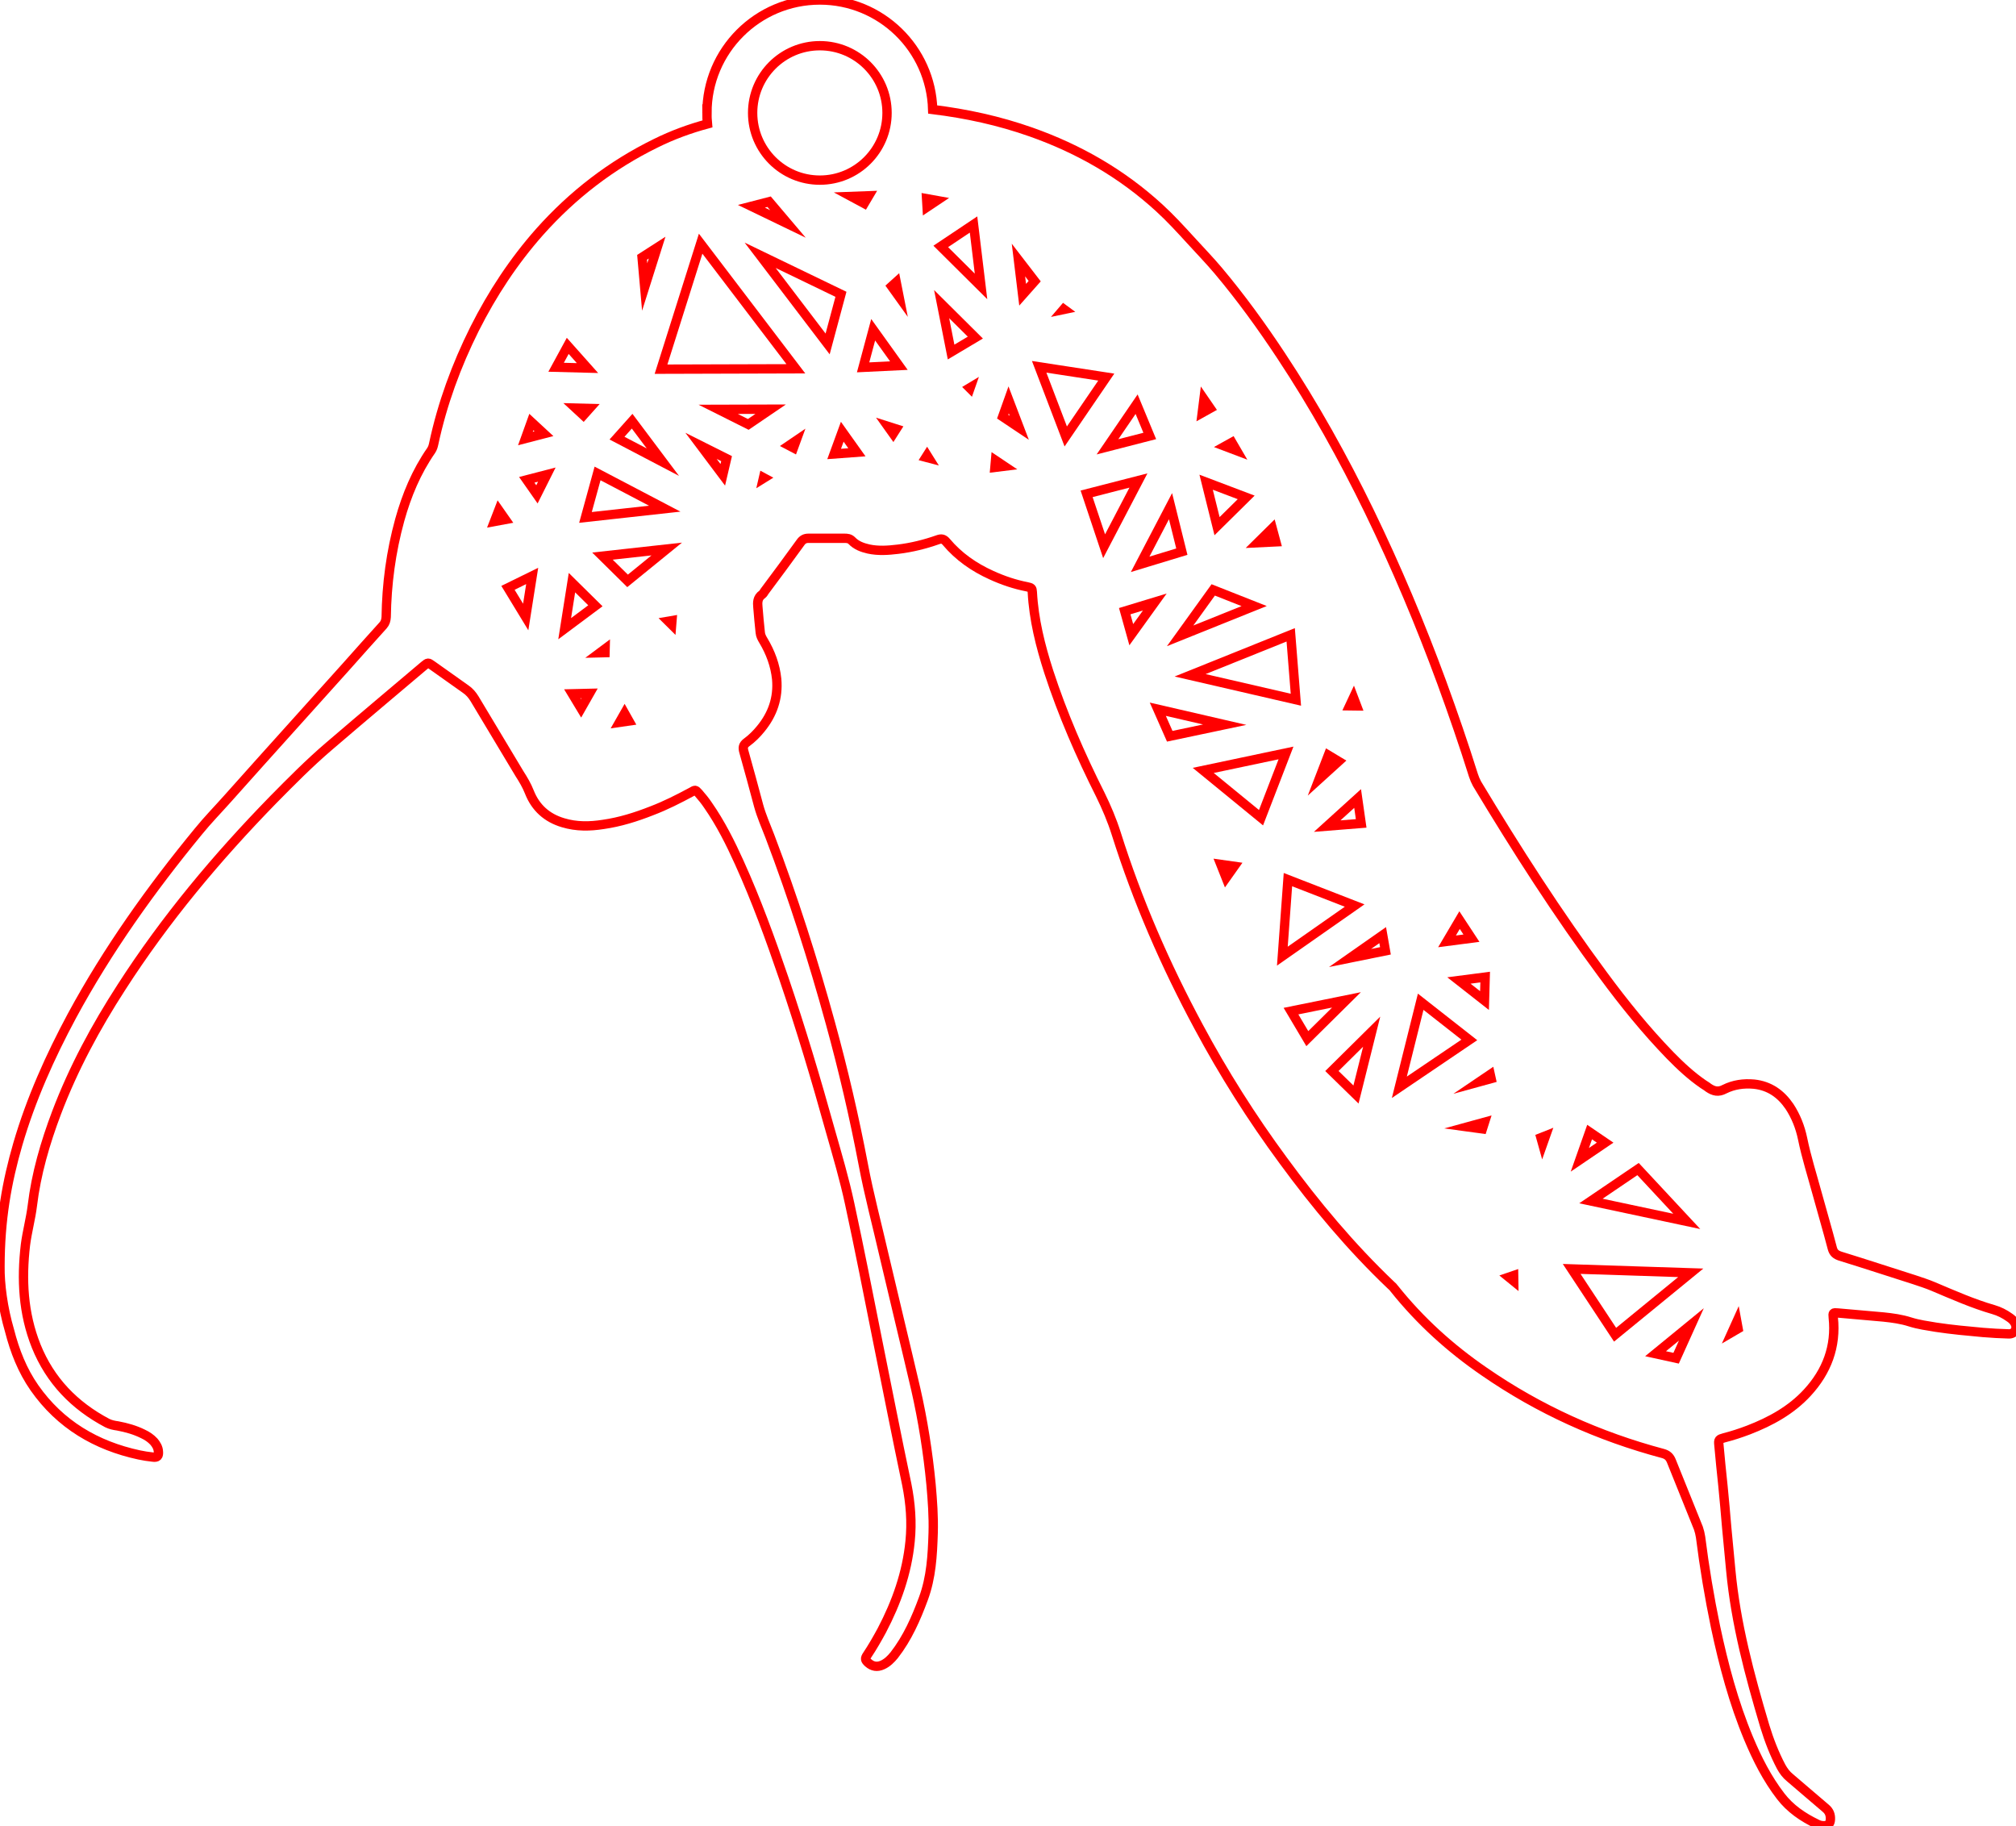
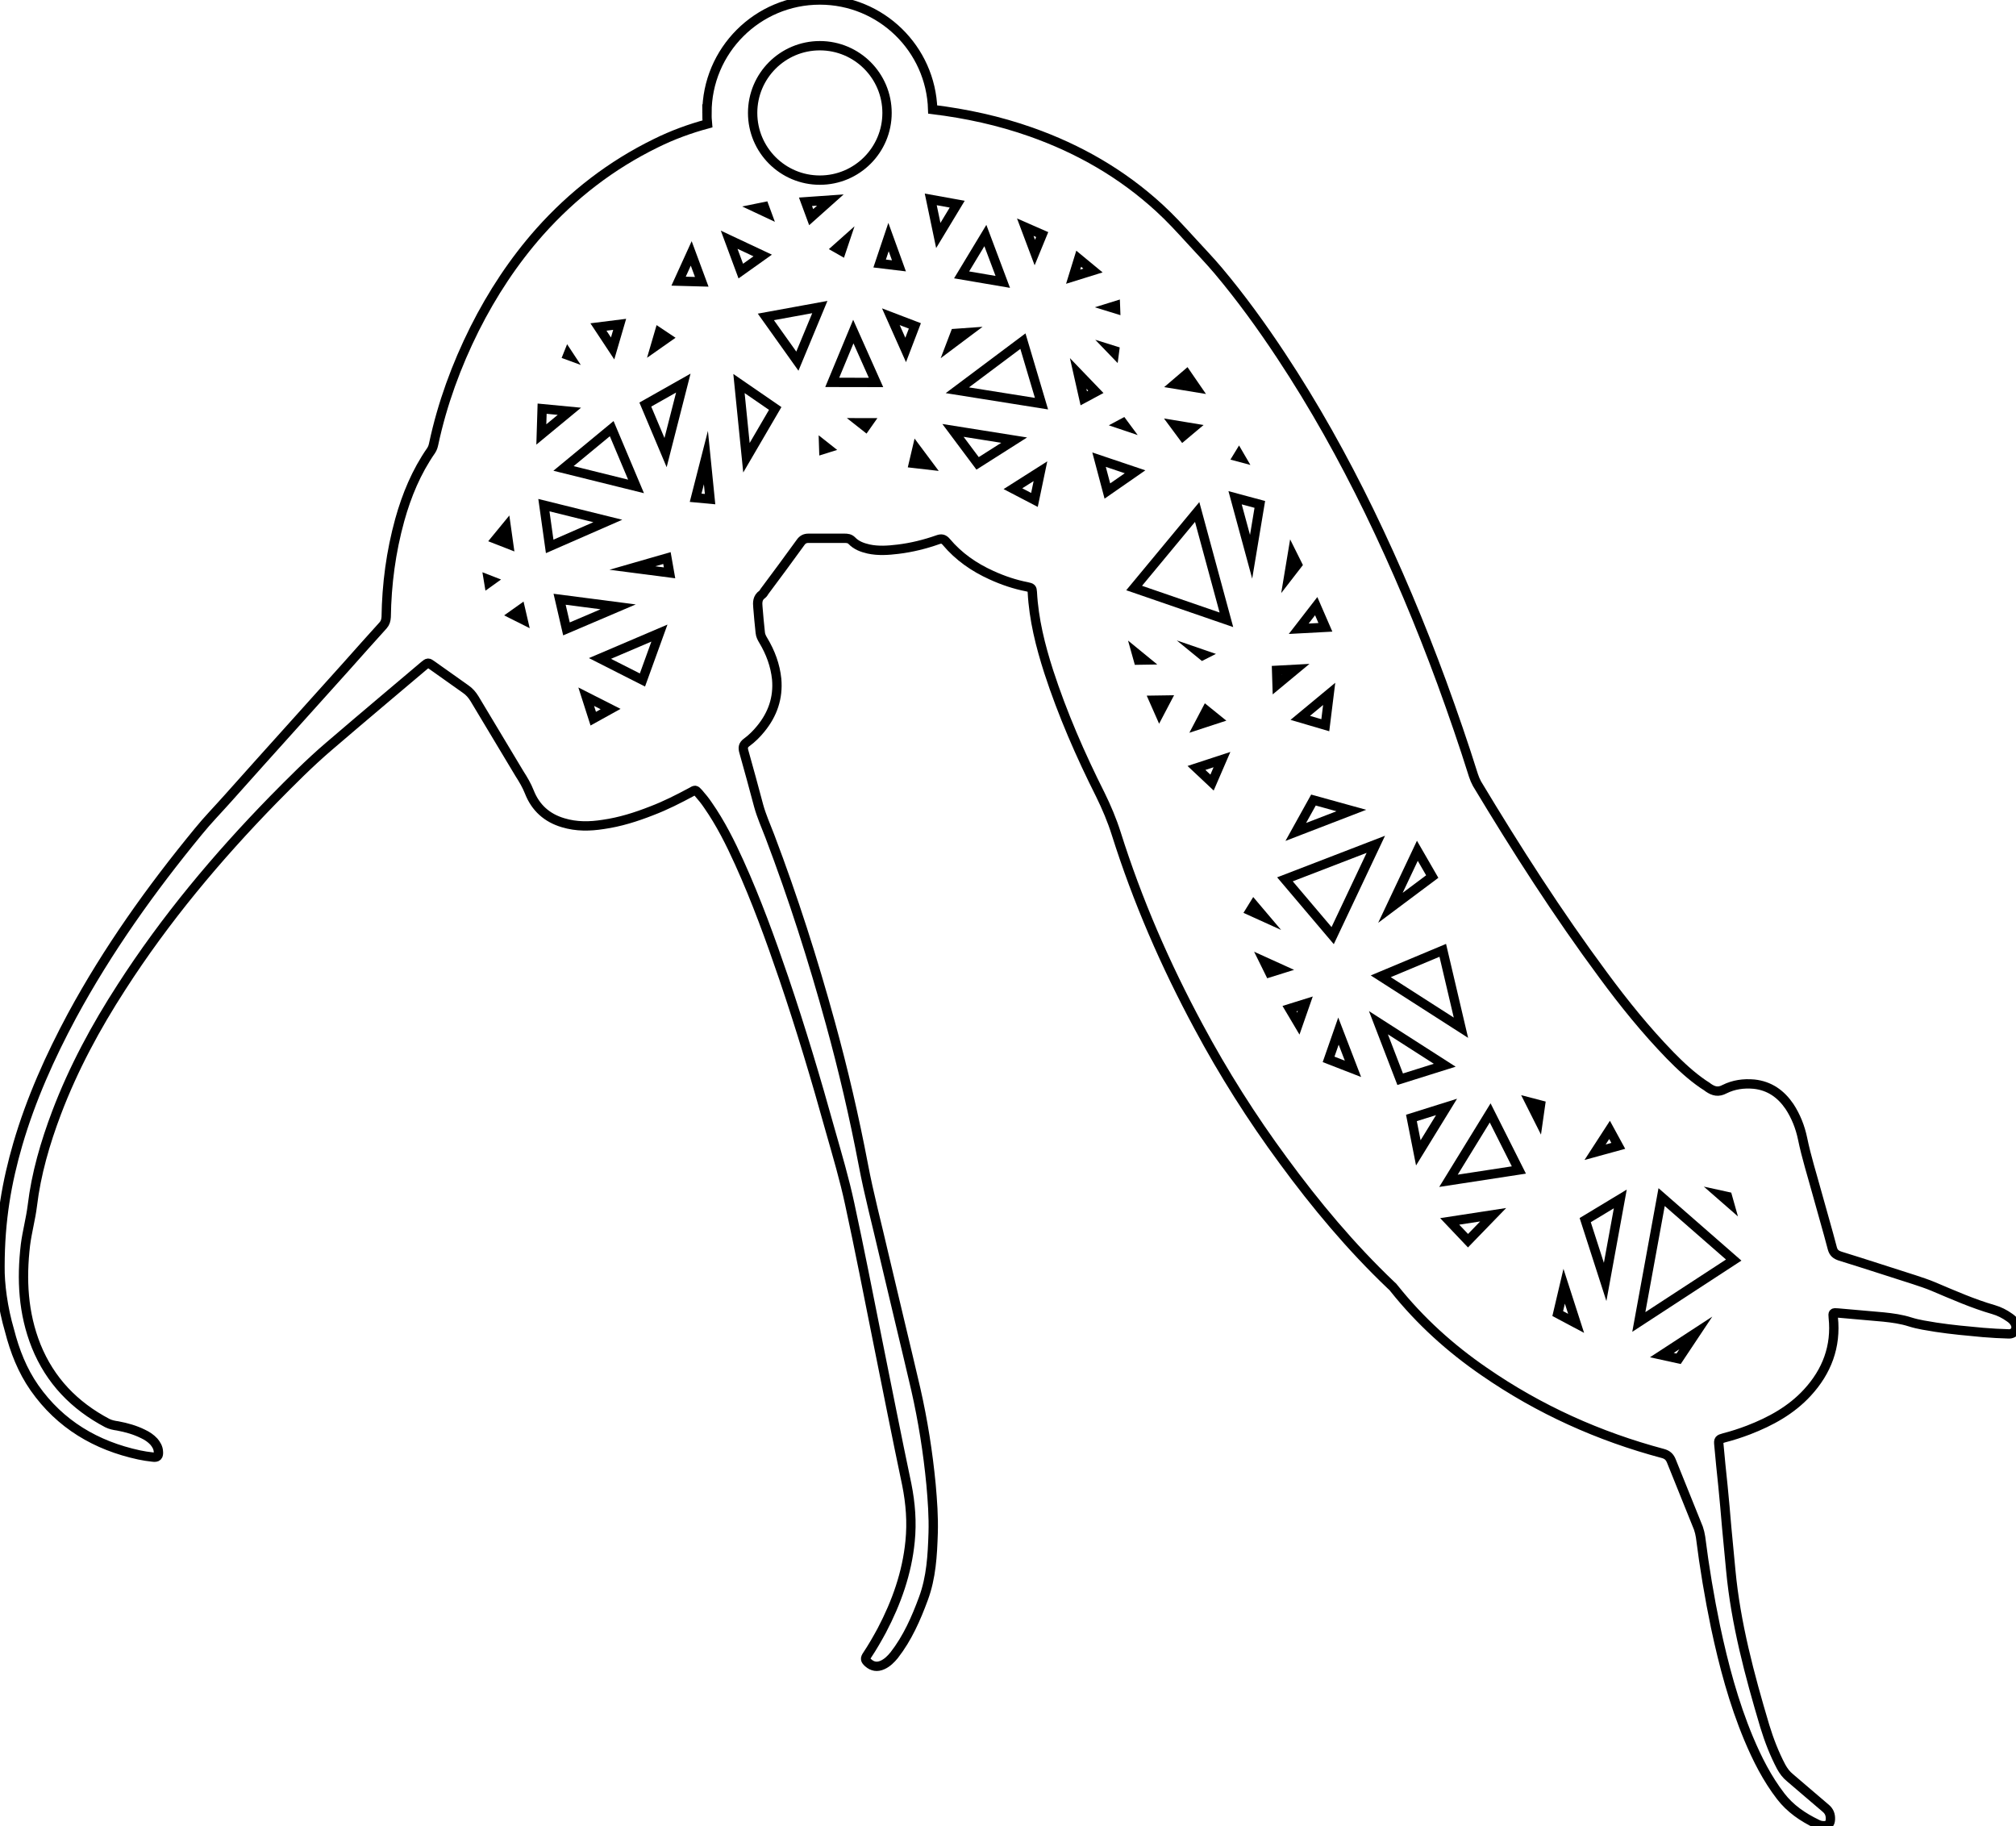
<svg xmlns="http://www.w3.org/2000/svg" version="1.1" width="216" height="195.582" viewBox="20.16,8.904,216,195.582">
-   <g fill="none" fill-rule="nonzero" stroke="#ff0000" stroke-width="1px" stroke-linecap="butt" stroke-linejoin="miter" stroke-miterlimit="10" stroke-dasharray="" stroke-dashoffset="0" font-family="none" font-weight="none" font-size="none" text-anchor="none" style="mix-blend-mode: normal">
-     <path d="M155.269,96.5l-6.191,-5.066l8.867,-1.87z" />
-     <path d="M163.579,90.463l-2.076,1.883l0.98,-2.541z" />
-     <path d="M152.397,101.705l-0.868,1.225l-0.566,-1.427z" />
-     <path d="M165.999,97.111l-3.641,0.291l3.261,-2.958z" />
-     <path d="M151.377,86.534l-5.887,1.241l-1.279,-2.895z" />
-     <path d="M159.005,83.861l-11.333,-2.616l10.777,-4.335z" />
-     <path d="M165.517,84.526l-0.75,-0.01l0.412,-0.881z" />
-     <path d="M165.3,105.911l-7.745,5.421l0.598,-8.198z" />
-     <path d="M154.533,73.829l-7.93,3.189l3.545,-4.921z" />
-     <path d="M141.368,76.894l-0.702,-2.519l3.222,-0.979z" />
-     <path d="M168.6,110.761l-3.795,0.769l3.501,-2.451z" />
-     <path d="M156.859,66.95l-1.95,0.094l1.561,-1.541z" />
-     <path d="M160.229,120.167l-1.749,-2.947l5.946,-1.205z" />
-     <path d="M146.786,68.001l-4.468,1.357l3.256,-6.232z" />
-     <path d="M179.214,116.089l-2.742,-2.151l2.813,-0.366z" />
-     <path d="M177.815,109.407l-2.617,0.34l1.344,-2.277z" />
-     <path d="M153.68,62.187l-3.122,3.083l-1.17,-4.709z" />
-     <path d="M138.457,67.417l-1.874,-5.612l5.552,-1.427z" />
-     <path d="M152.661,57.181l-1.251,-0.474l0.736,-0.41z" />
-     <path d="M143.349,55.606l-4.53,1.164l3.12,-4.568z" />
-     <path d="M177.588,120.305l-7.498,5.074l2.287,-9.162z" />
-     <path d="M165.444,126.155l-2.58,-2.519l4.261,-4.215z" />
-     <path d="M127.761,58.85l-1.005,0.123l0.066,-0.751z" />
-     <path d="M179.924,124.447l-1.257,0.345l1.16,-0.785z" />
-     <path d="M149.822,52.646l-0.851,0.474l0.182,-1.447z" />
-     <path d="M129.368,54.729l-1.779,-1.189l0.64,-1.798z" />
-     <path d="M178.988,129.838l-1.595,-0.218l1.823,-0.5z" />
-     <path d="M119.658,57.965l-0.288,-0.076l0.121,-0.191z" />
-     <path d="M138.689,49.301l-4.342,6.359l-2.847,-7.462z" />
-     <path d="M185.447,131.446l-0.186,-0.666l0.49,-0.195z" />
-     <path d="M124.088,50.492l-0.035,-0.035l0.06,-0.036z" />
-     <path d="M111.97,57.354l-2.438,0.181l0.87,-2.383z" />
-     <path d="M134.169,42.05l-0.073,0.015l0.036,-0.042z" />
-     <path d="M116.47,48.071l-3.835,0.185l1.08,-4.027z" />
-     <path d="M116.18,54.857l-0.323,0.507l-0.561,-0.788z" />
-     <path d="M192.139,131.309l-2.711,1.839l1.047,-2.971z" />
-     <path d="M200.886,139.746l-10.269,-2.185l5.047,-3.422z" />
-     <path d="M116.488,40.684l-0.797,-1.111l0.49,-0.442z" />
-     <path d="M102.02,60.105l-0.071,0.044l0.017,-0.073z" />
-     <path d="M125.27,39.586l-4.314,-4.284l3.512,-2.348z" />
-     <path d="M105.172,56.879l-0.478,-0.251l0.758,-0.516z" />
-     <path d="M100.331,54.369l-3.222,-1.615l5.622,-0.016z" />
-     <path d="M124.661,45.069l-2.598,1.546l-1.014,-5.133z" />
-     <path d="M92.122,75.807l-0.358,-0.355l0.392,-0.067z" />
-     <path d="M182.345,146.147l-0.525,-0.427l0.516,-0.176z" />
-     <path d="M131.02,39.023l-1.291,1.455l-0.45,-3.717z" />
-     <path d="M83.952,73.798l-3.29,2.453l0.779,-4.93z" />
-     <path d="M87.399,71.13l-2.689,-2.652l6.886,-0.761z" />
-     <path d="M105.431,48.41l-14.447,0.042l4.245,-13.443z" />
-     <path d="M82.415,84.784l-0.941,-1.559l1.853,-0.044z" />
-     <path d="M87.544,86.142l-1.015,0.146l0.552,-0.969z" />
-     <path d="M120.542,30.383l-1.052,0.703l-0.054,-0.902z" />
-     <path d="M98.007,58.037l-0.405,1.732l-2.33,-3.103z" />
-     <path d="M201.313,145.254l-8.108,6.632l-4.652,-7.049z" />
-     <path d="M110.261,40.431l-1.427,5.317l-7.229,-9.496z" />
-     <path d="M84.983,78.821l-0.558,0.013l0.568,-0.424z" />
-     <path d="M91.383,63.395l-8.494,0.938l1.295,-4.711z" />
-     <path d="M91.181,58.412l-4.913,-2.574l1.62,-1.813z" />
-     <path d="M112.753,30.7l-1.399,-0.754l1.887,-0.07z" />
-     <path d="M78.44,55.366l-1.985,0.514l0.633,-1.765z" />
-     <path d="M199.743,154.403l-2.201,-0.483l3.836,-3.138z" />
-     <path d="M206.385,151.235l-0.641,0.374l0.505,-1.119z" />
-     <path d="M76.486,75l-1.9,-3.124l2.595,-1.274z" />
-     <path d="M77.689,61.863l-1.091,-1.558l2.151,-0.557z" />
-     <path d="M104.581,32.892l-3.914,-1.89l1.897,-0.491z" />
-     <path d="M83.315,52.66l-0.65,0.728l-0.828,-0.766z" />
-     <path d="M74.3,64.555l-1.167,0.216l0.468,-1.214z" />
-     <path d="M89.233,39.651l-0.281,-3.183l1.614,-1.036z" />
-     <path d="M83.106,48.333l-3.363,-0.087l1.246,-2.291z" />
+   <g fill="none" fill-rule="nonzero" stroke="#000000" stroke-width="1px" stroke-linecap="butt" stroke-linejoin="miter" stroke-miterlimit="10" stroke-dasharray="" stroke-dashoffset="0" font-family="none" font-weight="none" font-size="none" text-anchor="none" style="mix-blend-mode: normal">
+     <path d="M150.021,92.739l-1.668,-1.568l2.733,-0.895z" />
+     <path d="M150.523,85.914l-1.916,0.627l0.802,-1.527z" />
+     <path d="M144.389,85.282l-0.604,-1.368l1.333,-0.02z" />
+     <path d="M156.988,82.253l-0.049,-1.54l2.039,-0.11z" />
+     <path d="M142.78,79.609l-0.653,0.01l-0.197,-0.705z" />
+     <path d="M162.156,86.593l-2.683,-0.789l3.099,-2.569z" />
+     <path d="M164.946,95.731l-5.953,2.294l1.895,-3.416z" />
+     <path d="M149.159,79.041l-0.156,0.079l-0.28,-0.229z" />
+     <path d="M162.946,109.133l-5.113,-6.031l9.737,-3.752z" />
+     <path d="M155.599,107.147l-1.487,-0.675l0.385,-0.625z" />
+     <path d="M157.413,112.713l-1.222,0.382l-0.594,-1.205z" />
+     <path d="M162.167,76.106l-2.859,0.153l1.874,-2.422z" />
+     <path d="M151.56,75.3l-9.886,-3.405l6.754,-8.145z" />
+     <path d="M173.614,102.805l-4.482,3.351l2.888,-6.111z" />
+     <path d="M159.171,69.376l-0.922,1.191l0.379,-2.28z" />
+     <path d="M130.994,62.458l-2.306,-1.202l2.949,-1.873z" />
+     <path d="M159.272,118.555l-0.949,-1.6l1.691,-0.528z" />
+     <path d="M155.14,62.938l-0.934,5.612l-1.715,-6.324z" />
+     <path d="M141.774,59.444l-2.967,2.06l-0.892,-3.359z" />
+     <path d="M153.087,57.913l-0.32,-0.086l0.138,-0.226z" />
+     <path d="M140.706,54.527l-0.492,-0.166l0.264,-0.142z" />
+     <path d="M165.121,123.403l-2.612,-1.015l1.057,-3.028z" />
+     <path d="M147.961,54.749l-1.056,0.887l-0.895,-1.208z" />
+     <path d="M174.953,123.017l-4.775,1.499l-2.329,-6.053z" />
+     <path d="M176.689,118.998l-8.591,-5.508l6.644,-2.782z" />
+     <path d="M172.122,132.405l-0.738,-3.74l3.762,-1.181z" />
+     <path d="M119.644,58.722l-1.606,-0.185l0.352,-1.494z" />
+     <path d="M148.295,50.426l-2.259,-0.372l1.261,-1.079z" />
+     <path d="M137.572,50.877l-1.293,0.694l-0.602,-2.664z" />
+     <path d="M128.822,56.053l-3.919,2.489l-2.638,-3.531z" />
+     <path d="M131.749,52.145l-9.017,-1.435l7.026,-5.262z" />
+     <path d="M185.211,127.279l-0.216,1.518l-0.911,-1.812z" />
+     <path d="M108.804,56.907l-0.384,0.12l-0.014,-0.434z" />
+     <path d="M139.58,46.472l-0.03,0.23l-0.329,-0.342z" />
+     <path d="M139.683,41.982l-0.527,-0.163l0.515,-0.16z" />
+     <path d="M113.206,54.194l-0.308,0.439l-0.559,-0.441z" />
+     <path d="M122.033,45.837l0.463,-1.212l1.276,-0.091z" />
+     <path d="M182.897,134.239l-7.543,1.157l4.467,-7.271z" />
+     <path d="M114.019,49.875l-4.692,-0.009l2.26,-5.444z" />
+     <path d="M127.6,39.101l-4.411,-0.751l2.546,-4.214z" />
+     <path d="M118.181,43.815l-0.985,2.577l-1.587,-3.559z" />
+     <path d="M177.446,141.813l-1.962,-2.067l4.658,-0.714z" />
+     <path d="M193.547,131.655l-2.486,0.682l1.552,-2.394z" />
+     <path d="M85.582,84.862l-1.859,1.029l-0.755,-2.354z" />
+     <path d="M137.265,37.883l-2.125,0.662l0.594,-1.926z" />
+     <path d="M96.24,62.372l-1.548,-0.144l1.101,-4.307z" />
+     <path d="M91.897,70.269l-3.984,-0.516l3.706,-1.067z" />
+     <path d="M103.218,52.662l-3.082,5.278l-0.8,-7.95z" />
+     <path d="M205.249,137.086l0.182,0.644l-0.923,-0.806z" />
+     <path d="M116.475,37.382l-2.067,-0.249l0.951,-2.834z" />
+     <path d="M88.993,81.748l-4.552,-2.307l6.371,-2.717z" />
+     <path d="M131.823,34.032l-0.79,1.924l-1.021,-2.717z" />
+     <path d="M105.593,47.593l-3.377,-4.74l5.783,-1.056z" />
+     <path d="M86.393,73.912l-5.54,2.362l-0.735,-3.175z" />
+     <path d="M110.305,35.779l-0.485,-0.277l0.824,-0.734z" />
+     <path d="M91.47,57.388l-2.169,-5.145l4.072,-2.301z" />
+     <path d="M122.718,30.775l-2.027,3.355l-0.808,-3.866z" />
+     <path d="M95.348,39.092l-2.482,-0.068l1.354,-2.974z" />
+     <path d="M192.139,146.233l-2.135,-6.624l3.759,-2.269z" />
+     <path d="M91.655,45.097l-1.29,0.905l0.432,-1.477z" />
+     <path d="M85.283,64.713l-6.228,2.724l-0.621,-4.42z" />
+     <path d="M189.03,150.668l-1.97,-1.047l0.689,-2.929z" />
+     <path d="M101.878,36.273l-2.348,1.671l-1.245,-3.359z" />
+     <path d="M72.802,71.114l-0.267,0.191l-0.052,-0.315z" />
+     <path d="M107.071,32.166l-0.608,-1.646l2.663,-0.187z" />
+     <path d="M102.292,31.694l-1.032,-0.484l0.794,-0.161z" />
+     <path d="M88.309,61.012l-7.774,-1.926l5.165,-4.264z" />
+     <path d="M76.188,75.276l-1.045,-0.524l0.793,-0.564z" />
+     <path d="M205.914,143.888l-10.167,6.632l2.444,-13.378z" />
+     <path d="M81.167,52.963l-3.008,2.483l0.086,-2.763z" />
+     <path d="M81.134,47.008l-0.144,-0.053l0.041,-0.103z" />
+     <path d="M74.66,67.202l-1.368,-0.534l1.104,-1.344z" />
+     <path d="M85.798,46.231l-1.518,-2.298l2.273,-0.285z" />
+     <path d="M200.011,154.462l-1.796,-0.394l3.64,-2.375z" />
    <path d="M95.904,21c0,-6.68 5.416,-12.096 12.096,-12.096c6.558,0 11.897,5.219 12.091,11.729c3.581,0.438 7.11,1.202 10.548,2.417c5.121,1.809 9.733,4.459 13.733,8.128c1.198,1.096 2.268,2.268 3.363,3.465c0.994,1.096 2.013,2.14 2.956,3.261c2.421,2.879 4.637,5.937 6.726,9.096c3.542,5.351 6.65,10.93 9.453,16.689c2.905,5.988 5.478,12.103 7.771,18.345c1.198,3.287 2.344,6.599 3.389,9.937c0.102,0.306 0.229,0.612 0.382,0.892c4.23,7.032 8.637,13.912 13.529,20.511c2.217,3.007 4.561,5.911 7.16,8.586c1.096,1.121 2.242,2.191 3.542,3.083c0.178,0.127 0.382,0.229 0.561,0.382c0.561,0.382 1.07,0.51 1.733,0.153c0.968,-0.484 2.038,-0.637 3.159,-0.535c1.656,0.178 2.879,1.045 3.796,2.395c0.688,1.045 1.147,2.217 1.401,3.44c0.408,1.987 1.019,3.898 1.554,5.86c0.535,1.962 1.121,3.924 1.631,5.886c0.127,0.484 0.382,0.688 0.841,0.841c2.65,0.815 5.274,1.682 7.924,2.522c0.688,0.229 1.401,0.459 2.064,0.739c2.115,0.892 4.23,1.834 6.446,2.471c0.612,0.178 1.172,0.459 1.707,0.841c0.229,0.153 0.459,0.357 0.586,0.612c0.306,0.561 -0.025,1.172 -0.662,1.147c-0.917,-0.025 -1.834,-0.076 -2.752,-0.153c-1.682,-0.153 -3.363,-0.306 -5.045,-0.561c-0.917,-0.153 -1.86,-0.28 -2.752,-0.561c-0.943,-0.306 -1.911,-0.433 -2.879,-0.535c-1.631,-0.153 -3.287,-0.28 -4.917,-0.433c-0.484,-0.051 -0.51,0 -0.459,0.484c0.331,3.108 -0.688,5.784 -2.777,8.051c-1.733,1.885 -3.924,3.083 -6.293,4c-0.866,0.331 -1.733,0.612 -2.624,0.841c-0.561,0.153 -0.612,0.204 -0.561,0.739c0.127,1.452 0.28,2.93 0.433,4.382c0.153,1.503 0.28,3.007 0.408,4.51c0.153,1.529 0.28,3.032 0.433,4.561c0.535,5.707 2.013,11.211 3.643,16.689c0.459,1.503 1.019,2.956 1.758,4.357c0.255,0.459 0.535,0.841 0.943,1.172c1.299,1.096 2.573,2.217 3.847,3.287c0.382,0.331 0.51,0.713 0.484,1.198c-0.025,0.459 -0.255,0.662 -0.713,0.662c-0.28,0 -0.535,-0.076 -0.764,-0.204c-1.478,-0.713 -2.828,-1.631 -3.847,-2.956c-1.452,-1.885 -2.522,-4 -3.44,-6.191c-1.605,-3.847 -2.675,-7.873 -3.542,-11.95c-0.662,-3.185 -1.198,-6.395 -1.605,-9.631c-0.051,-0.331 -0.127,-0.637 -0.229,-0.943c-0.968,-2.395 -1.936,-4.79 -2.905,-7.211c-0.178,-0.433 -0.433,-0.662 -0.892,-0.79c-6.879,-1.834 -13.275,-4.714 -19.135,-8.765c-3.643,-2.497 -6.879,-5.427 -9.631,-8.867c-0.102,-0.153 -0.229,-0.28 -0.382,-0.408c-4.28,-4.077 -8.051,-8.586 -11.542,-13.351c-3.363,-4.561 -6.395,-9.351 -9.071,-14.345c-3.567,-6.625 -6.548,-13.478 -8.816,-20.663c-0.459,-1.452 -1.045,-2.828 -1.707,-4.179c-2.14,-4.255 -4.051,-8.637 -5.529,-13.173c-0.892,-2.777 -1.605,-5.605 -1.758,-8.535c-0.025,-0.408 -0.076,-0.459 -0.561,-0.561c-1.325,-0.255 -2.599,-0.688 -3.822,-1.248c-1.86,-0.841 -3.516,-1.987 -4.841,-3.567c-0.28,-0.331 -0.535,-0.357 -0.892,-0.229c-1.376,0.484 -2.803,0.841 -4.28,1.019c-1.045,0.127 -2.115,0.204 -3.159,-0.025c-0.662,-0.153 -1.299,-0.382 -1.784,-0.892c-0.229,-0.229 -0.484,-0.255 -0.79,-0.255c-1.274,0 -2.573,0 -3.847,0c-0.382,0 -0.637,0.127 -0.866,0.459c-1.274,1.758 -2.548,3.491 -3.847,5.223c-0.076,0.127 -0.153,0.255 -0.255,0.331c-0.51,0.357 -0.51,0.866 -0.459,1.376c0.076,0.917 0.153,1.834 0.255,2.726c0.025,0.306 0.178,0.586 0.331,0.841c0.764,1.274 1.274,2.65 1.427,4.128c0.178,2.013 -0.433,3.771 -1.707,5.325c-0.433,0.535 -0.943,1.045 -1.503,1.452c-0.382,0.28 -0.433,0.561 -0.306,0.994c0.535,1.911 1.07,3.847 1.58,5.784c0.306,1.121 0.79,2.191 1.198,3.261c2.497,6.574 4.637,13.275 6.497,20.052c1.376,4.994 2.548,10.039 3.516,15.109c0.612,3.261 1.478,6.472 2.217,9.707c1.121,4.79 2.293,9.58 3.414,14.396c0.764,3.363 1.299,6.752 1.631,10.192c0.153,1.733 0.28,3.465 0.229,5.198c-0.076,2.395 -0.204,4.765 -1.045,7.032c-0.79,2.14 -1.707,4.23 -3.134,6.064c-0.357,0.433 -0.739,0.815 -1.248,1.045c-0.561,0.255 -1.07,0.178 -1.529,-0.229c-0.331,-0.306 -0.382,-0.433 -0.102,-0.841c0.561,-0.841 1.07,-1.733 1.554,-2.624c1.58,-3.007 2.701,-6.166 3.032,-9.555c0.204,-2.038 0.051,-4.051 -0.357,-6.089c-1.096,-5.198 -2.115,-10.395 -3.159,-15.568c-0.968,-4.841 -1.911,-9.682 -2.956,-14.498c-0.561,-2.624 -1.325,-5.198 -2.064,-7.797c-1.529,-5.503 -3.159,-10.956 -4.994,-16.358c-1.427,-4.179 -2.93,-8.332 -4.765,-12.383c-0.968,-2.14 -2.013,-4.23 -3.363,-6.166c-0.306,-0.459 -0.662,-0.892 -1.019,-1.299c-0.331,-0.357 -0.331,-0.357 -0.764,-0.102c-1.376,0.739 -2.777,1.452 -4.255,2.013c-1.682,0.662 -3.389,1.198 -5.172,1.452c-1.452,0.229 -2.879,0.255 -4.306,-0.178c-1.733,-0.51 -2.956,-1.605 -3.618,-3.287c-0.28,-0.713 -0.662,-1.35 -1.07,-1.987c-1.605,-2.675 -3.21,-5.351 -4.816,-8.026c-0.255,-0.408 -0.535,-0.739 -0.943,-1.019c-1.198,-0.841 -2.395,-1.707 -3.593,-2.548c-0.433,-0.306 -0.433,-0.306 -0.841,0.025c-1.427,1.198 -2.828,2.395 -4.255,3.593c-1.987,1.682 -3.975,3.363 -5.962,5.07c-2.089,1.784 -4.026,3.745 -5.962,5.707c-6.039,6.191 -11.567,12.79 -16.256,20.077c-2.752,4.255 -5.147,8.688 -6.956,13.453c-1.223,3.236 -2.191,6.548 -2.599,9.962c-0.178,1.427 -0.561,2.803 -0.739,4.204c-0.433,3.694 -0.255,7.312 1.147,10.829c1.503,3.72 4.102,6.395 7.618,8.255c0.357,0.178 0.739,0.255 1.121,0.306c0.943,0.178 1.86,0.433 2.726,0.866c0.433,0.204 0.815,0.459 1.147,0.815c0.255,0.306 0.459,0.637 0.484,1.045c0.051,0.51 -0.102,0.688 -0.612,0.612c-0.484,-0.051 -0.968,-0.127 -1.452,-0.229c-4.612,-0.994 -8.459,-3.261 -11.211,-7.185c-1.299,-1.86 -2.115,-3.949 -2.675,-6.14c-0.713,-2.421 -1.045,-4.994 -1.019,-6.854c0,-4.994 0.739,-9.096 1.911,-13.122c1.401,-4.79 3.44,-9.351 5.809,-13.759c3.822,-7.058 8.459,-13.555 13.529,-19.721c0.994,-1.223 2.089,-2.344 3.134,-3.516c2.344,-2.624 4.688,-5.249 7.058,-7.873c1.885,-2.115 3.796,-4.204 5.682,-6.319c1.299,-1.452 2.599,-2.93 3.924,-4.382c0.229,-0.255 0.306,-0.535 0.331,-0.892c0.051,-3.516 0.51,-6.981 1.452,-10.395c0.739,-2.65 1.784,-5.172 3.363,-7.44c0.153,-0.229 0.229,-0.484 0.28,-0.739c0.917,-4.28 2.421,-8.383 4.382,-12.306c1.885,-3.745 4.179,-7.236 6.956,-10.37c3.542,-3.975 7.669,-7.16 12.459,-9.504c1.782,-0.883 3.63,-1.559 5.528,-2.07c-0.037,-0.387 -0.057,-0.78 -0.057,-1.178z" />
    <path d="M100.8,21c0,-3.976 3.224,-7.2 7.2,-7.2c3.976,0 7.2,3.224 7.2,7.2c0,3.976 -3.224,7.2 -7.2,7.2c-3.976,0 -7.2,-3.224 -7.2,-7.2z" />
  </g>
</svg>
